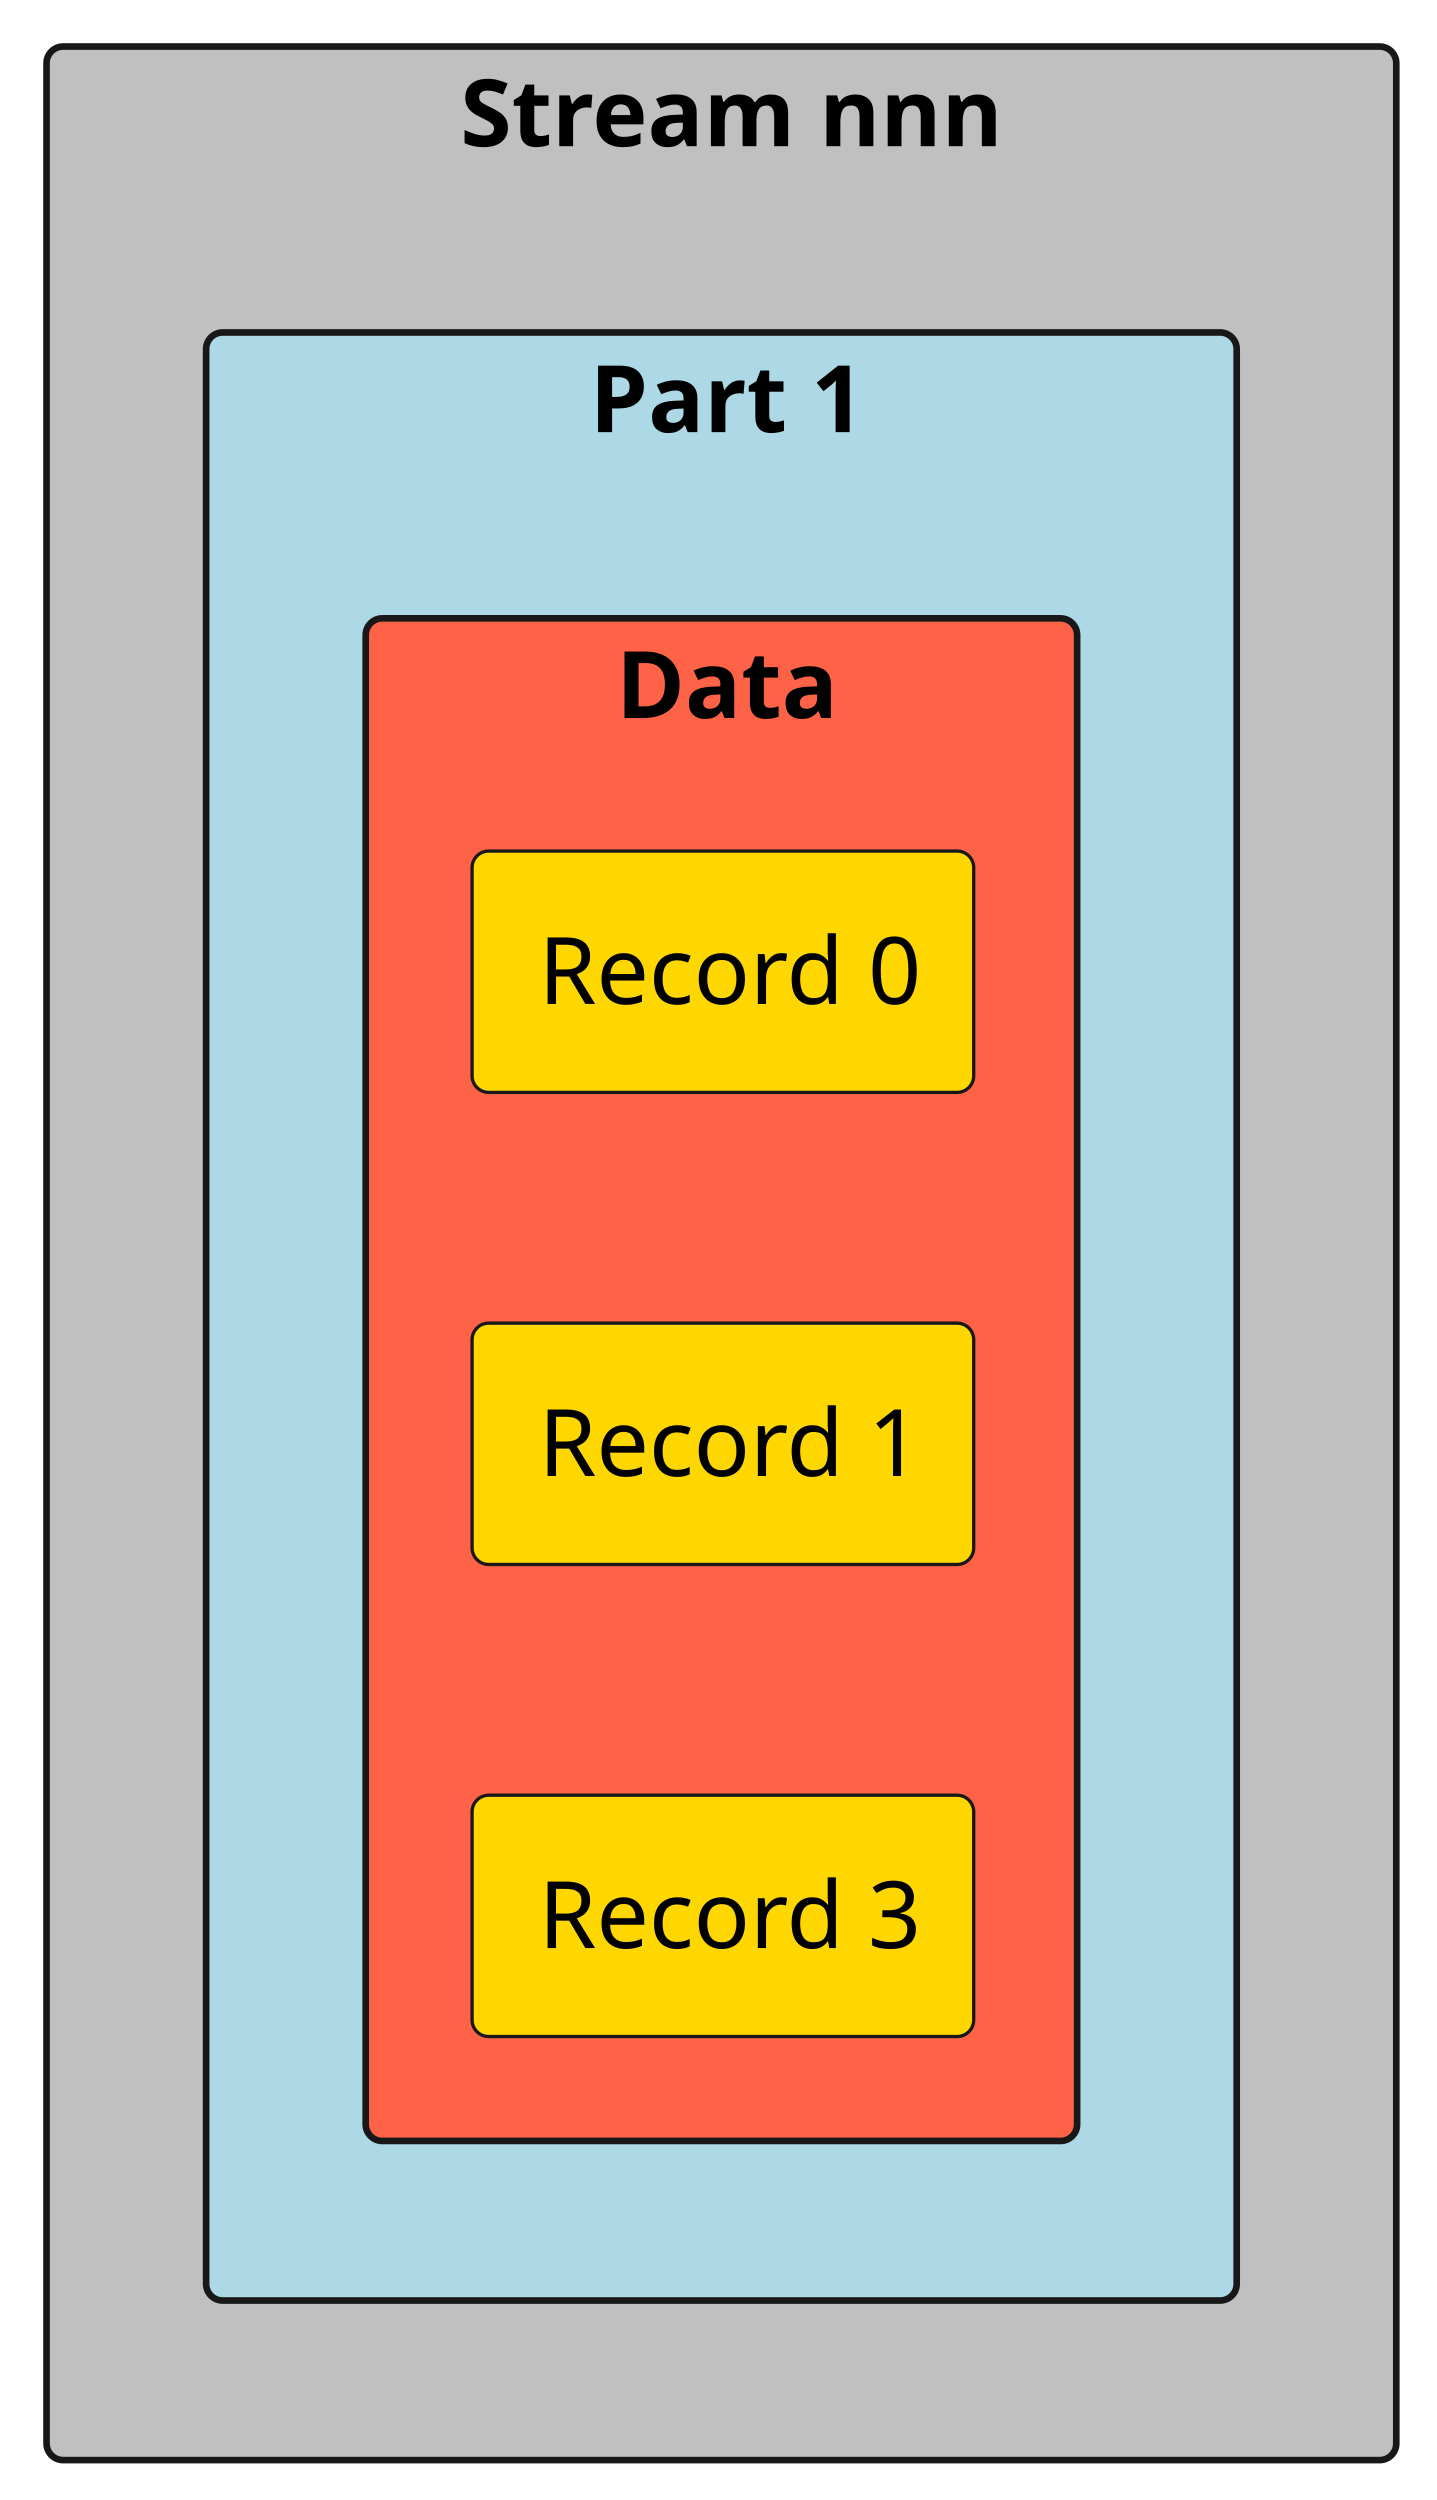
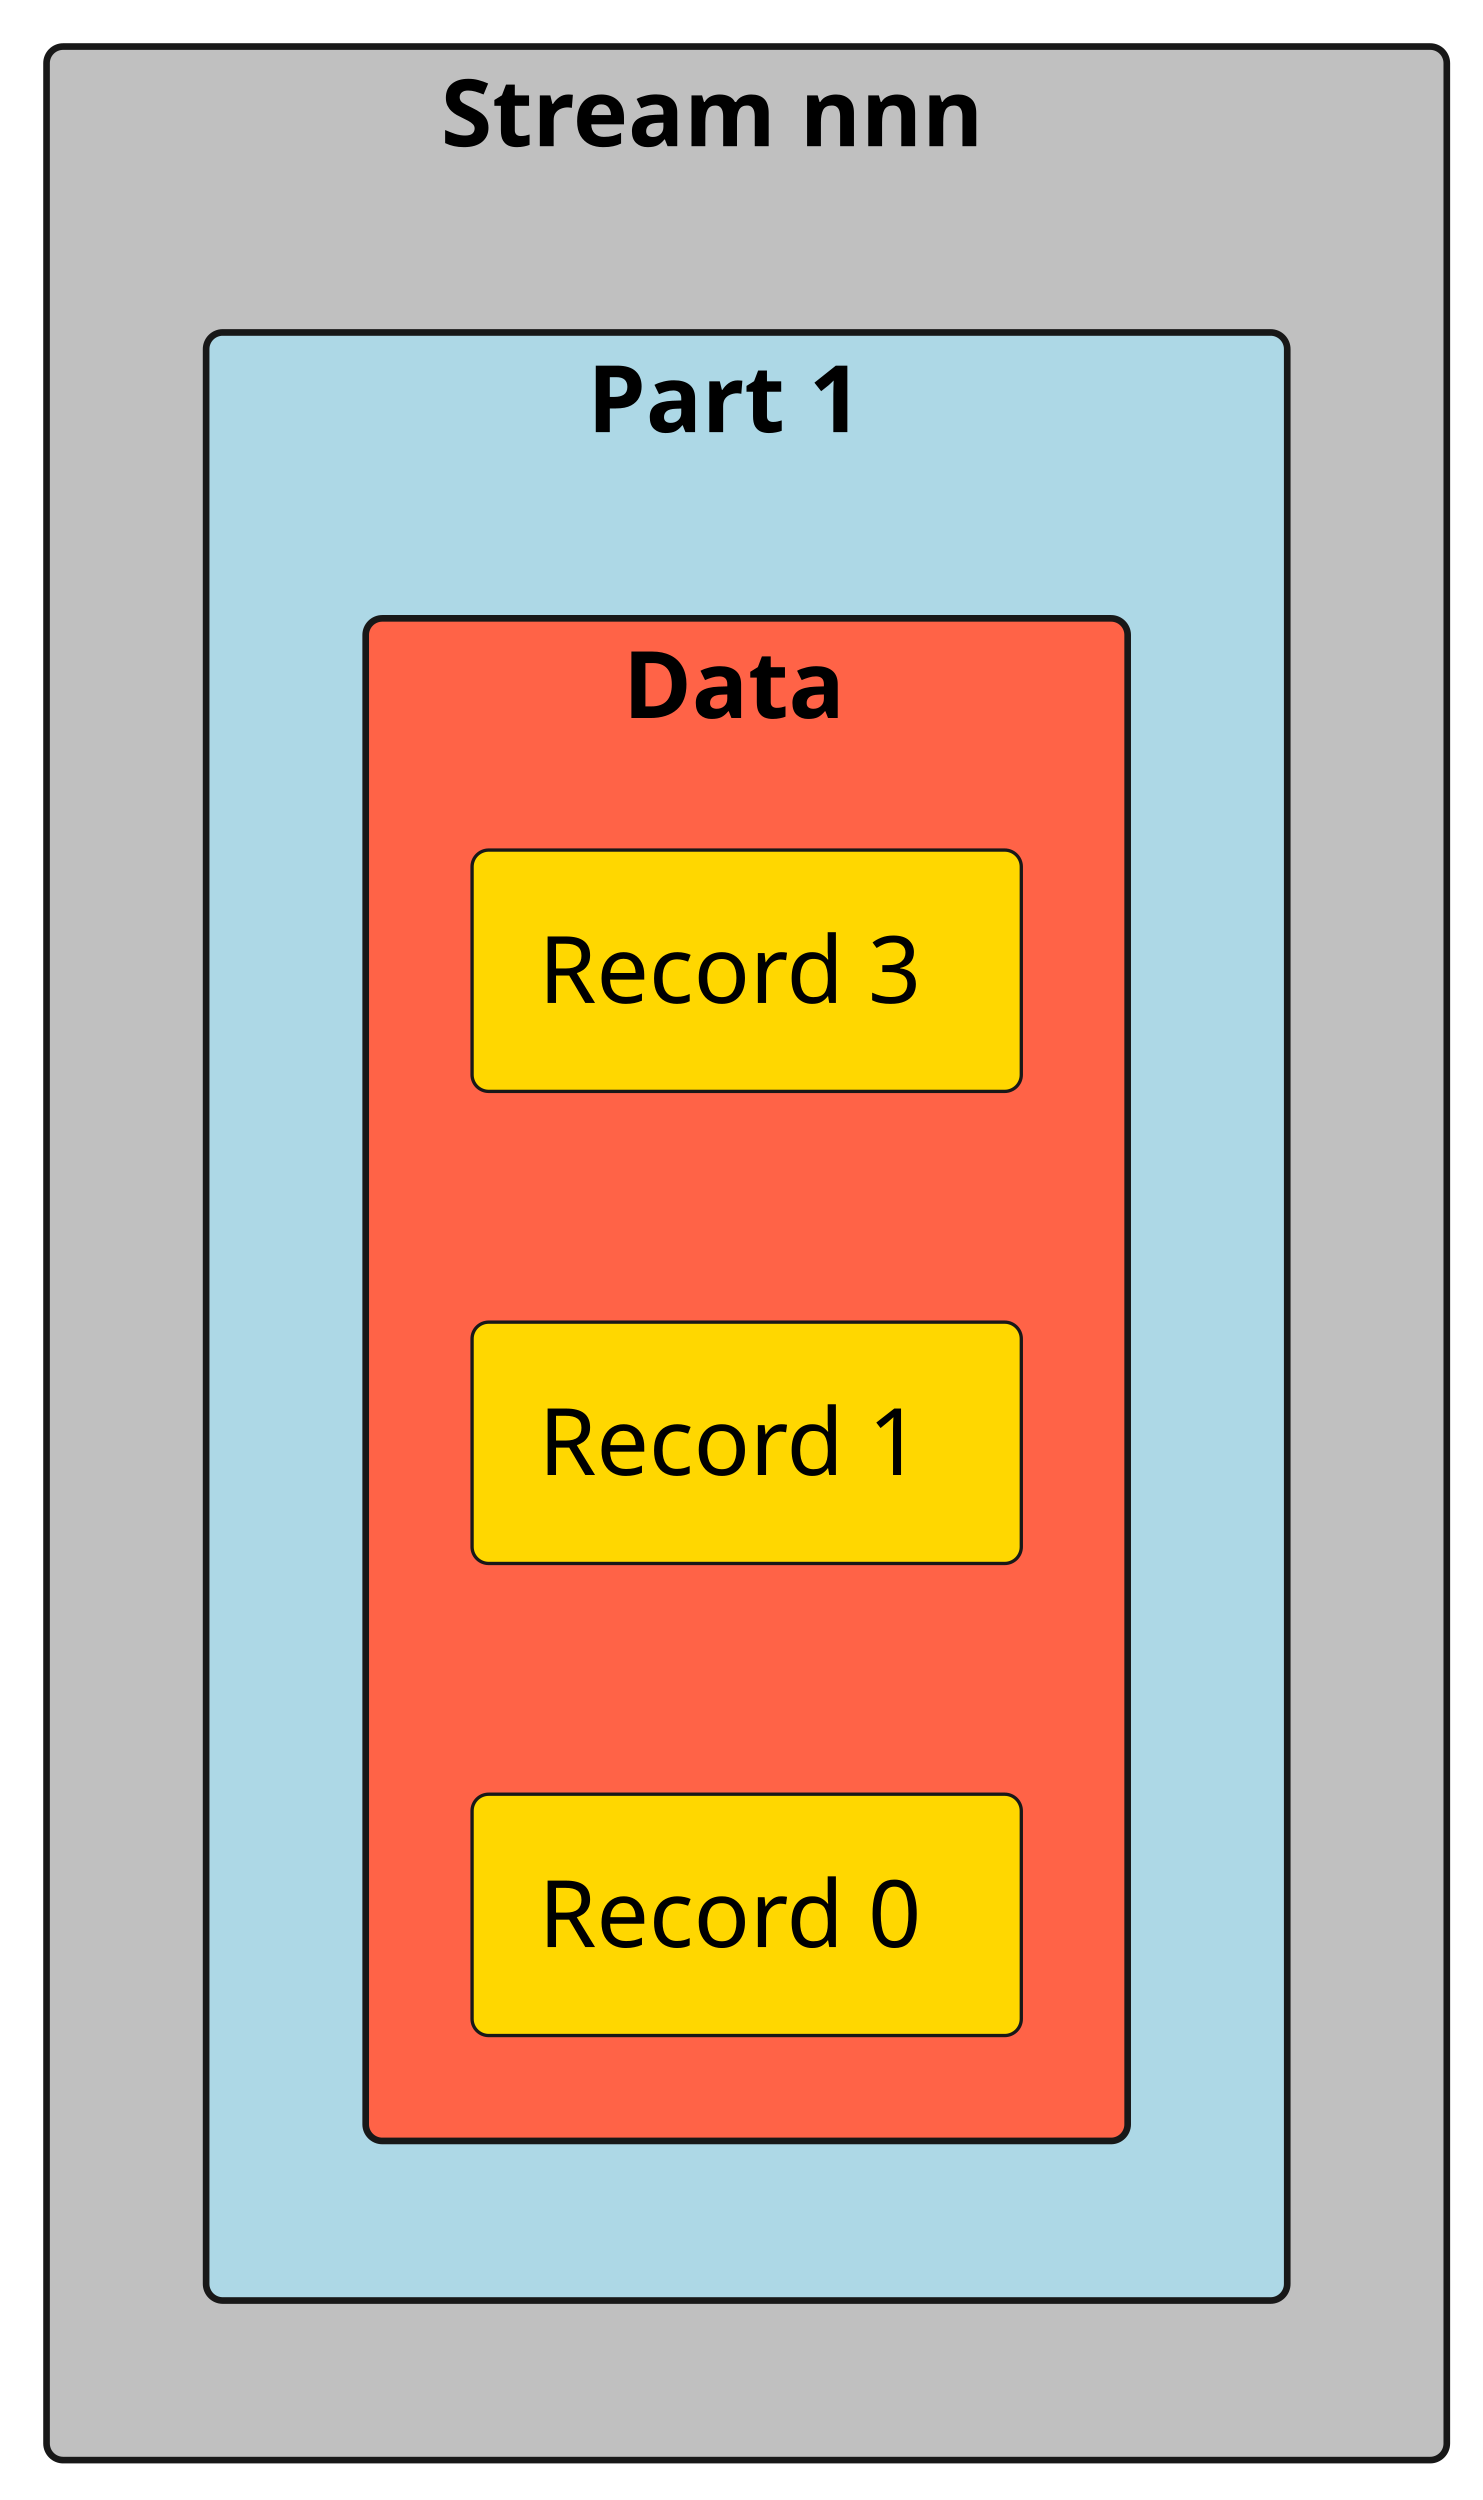
- <svg xmlns="http://www.w3.org/2000/svg" contentStyleType="text/css" data-diagram-type="CLASS" height="376px" preserveAspectRatio="none" style="width:216px;height:376px;background:#FFFFFF;" version="1.1" viewBox="0 0 216 376" width="216px" zoomAndPan="magnify">
+ <svg xmlns="http://www.w3.org/2000/svg" contentStyleType="text/css" data-diagram-type="CLASS" height="376px" preserveAspectRatio="none" style="width:223px;height:376px;background:#FFFFFF;" version="1.1" viewBox="0 0 223 376" width="223px" zoomAndPan="magnify">
  <defs />
  <g>
    <g class="cluster" data-qualified-name="Stream nnn" data-source-line="3" id="ent0002">
-       <rect fill="#C0C0C0" height="363" rx="2.5" ry="2.5" style="stroke:#181818;stroke-width:1;" width="203" x="7" y="7" />
-       <text fill="#000000" font-family="sans-serif" font-size="14" font-weight="bold" lengthAdjust="spacing" textLength="78.538" x="69.231" y="21.995">Stream nnn</text>
+       <rect fill="#C0C0C0" height="363" rx="2.5" ry="2.5" style="stroke:#181818;stroke-width:1;" width="210.6" x="7" y="7" />
+       <text fill="#000000" font-family="sans-serif" font-size="14" font-weight="bold" lengthAdjust="spacing" textLength="91.984" x="66.308" y="21.995">Stream nnn</text>
    </g>
    <g class="cluster" data-qualified-name="Stream nnn.Part 1" data-source-line="4" id="ent0003">
-       <rect fill="#ADD8E6" height="296" rx="2.5" ry="2.5" style="stroke:#181818;stroke-width:1;" width="155" x="31" y="50" />
-       <text fill="#000000" font-family="sans-serif" font-size="14" font-weight="bold" lengthAdjust="spacing" textLength="39.635" x="88.683" y="64.995">Part 1</text>
+       <rect fill="#ADD8E6" height="296" rx="2.5" ry="2.5" style="stroke:#181818;stroke-width:1;" width="162.6" x="31" y="50" />
+       <text fill="#000000" font-family="sans-serif" font-size="14" font-weight="bold" lengthAdjust="spacing" textLength="47.92" x="88.34" y="64.995">Part 1</text>
    </g>
    <g class="cluster" data-qualified-name="Stream nnn.Part 1.Data" data-source-line="5" id="ent0004">
-       <rect fill="#FF6347" height="229" rx="2.5" ry="2.5" style="stroke:#181818;stroke-width:1;" width="107" x="55" y="93" />
-       <text fill="#000000" font-family="sans-serif" font-size="14" font-weight="bold" lengthAdjust="spacing" textLength="31.678" x="92.661" y="107.995">Data</text>
+       <rect fill="#FF6347" height="229" rx="2.5" ry="2.5" style="stroke:#181818;stroke-width:1;" width="114.6" x="55" y="93" />
+       <text fill="#000000" font-family="sans-serif" font-size="14" font-weight="bold" lengthAdjust="spacing" textLength="37.208" x="93.696" y="107.995">Data</text>
    </g>
    <g class="entity" data-qualified-name="Stream nnn.Part 1.Data.Record 0" data-source-line="6" id="ent0005">
-       <rect fill="#FFD700" height="36.297" rx="2.5" ry="2.5" style="stroke:#181818;stroke-width:0.5;" width="75.446" x="71" y="128" />
-       <text fill="#000000" font-family="sans-serif" font-size="14" lengthAdjust="spacing" textLength="55.446" x="81" y="150.995">Record 0</text>
+       <rect fill="#FFD700" height="36.297" rx="2.5" ry="2.5" style="stroke:#181818;stroke-width:0.5;" width="82.603" x="71" y="269.85" />
+       <text fill="#000000" font-family="sans-serif" font-size="14" lengthAdjust="spacing" textLength="62.603" x="81" y="292.845">Record 0</text>
    </g>
    <g class="entity" data-qualified-name="Stream nnn.Part 1.Data.Record 1" data-source-line="8" id="ent0006">
-       <rect fill="#FFD700" height="36.297" rx="2.5" ry="2.5" style="stroke:#181818;stroke-width:0.5;" width="75.446" x="71" y="199" />
-       <text fill="#000000" font-family="sans-serif" font-size="14" lengthAdjust="spacing" textLength="55.446" x="81" y="221.995">Record 1</text>
+       <rect fill="#FFD700" height="36.297" rx="2.5" ry="2.5" style="stroke:#181818;stroke-width:0.5;" width="82.603" x="71" y="198.85" />
+       <text fill="#000000" font-family="sans-serif" font-size="14" lengthAdjust="spacing" textLength="62.603" x="81" y="221.845">Record 1</text>
    </g>
    <g class="entity" data-qualified-name="Stream nnn.Part 1.Data.Record 3" data-source-line="10" id="ent0007">
-       <rect fill="#FFD700" height="36.297" rx="2.5" ry="2.5" style="stroke:#181818;stroke-width:0.5;" width="75.446" x="71" y="270" />
-       <text fill="#000000" font-family="sans-serif" font-size="14" lengthAdjust="spacing" textLength="55.446" x="81" y="292.995">Record 3</text>
+       <rect fill="#FFD700" height="36.297" rx="2.5" ry="2.5" style="stroke:#181818;stroke-width:0.5;" width="82.603" x="71" y="127.85" />
+       <text fill="#000000" font-family="sans-serif" font-size="14" lengthAdjust="spacing" textLength="62.603" x="81" y="150.845">Record 3</text>
    </g>
  </g>
</svg>
